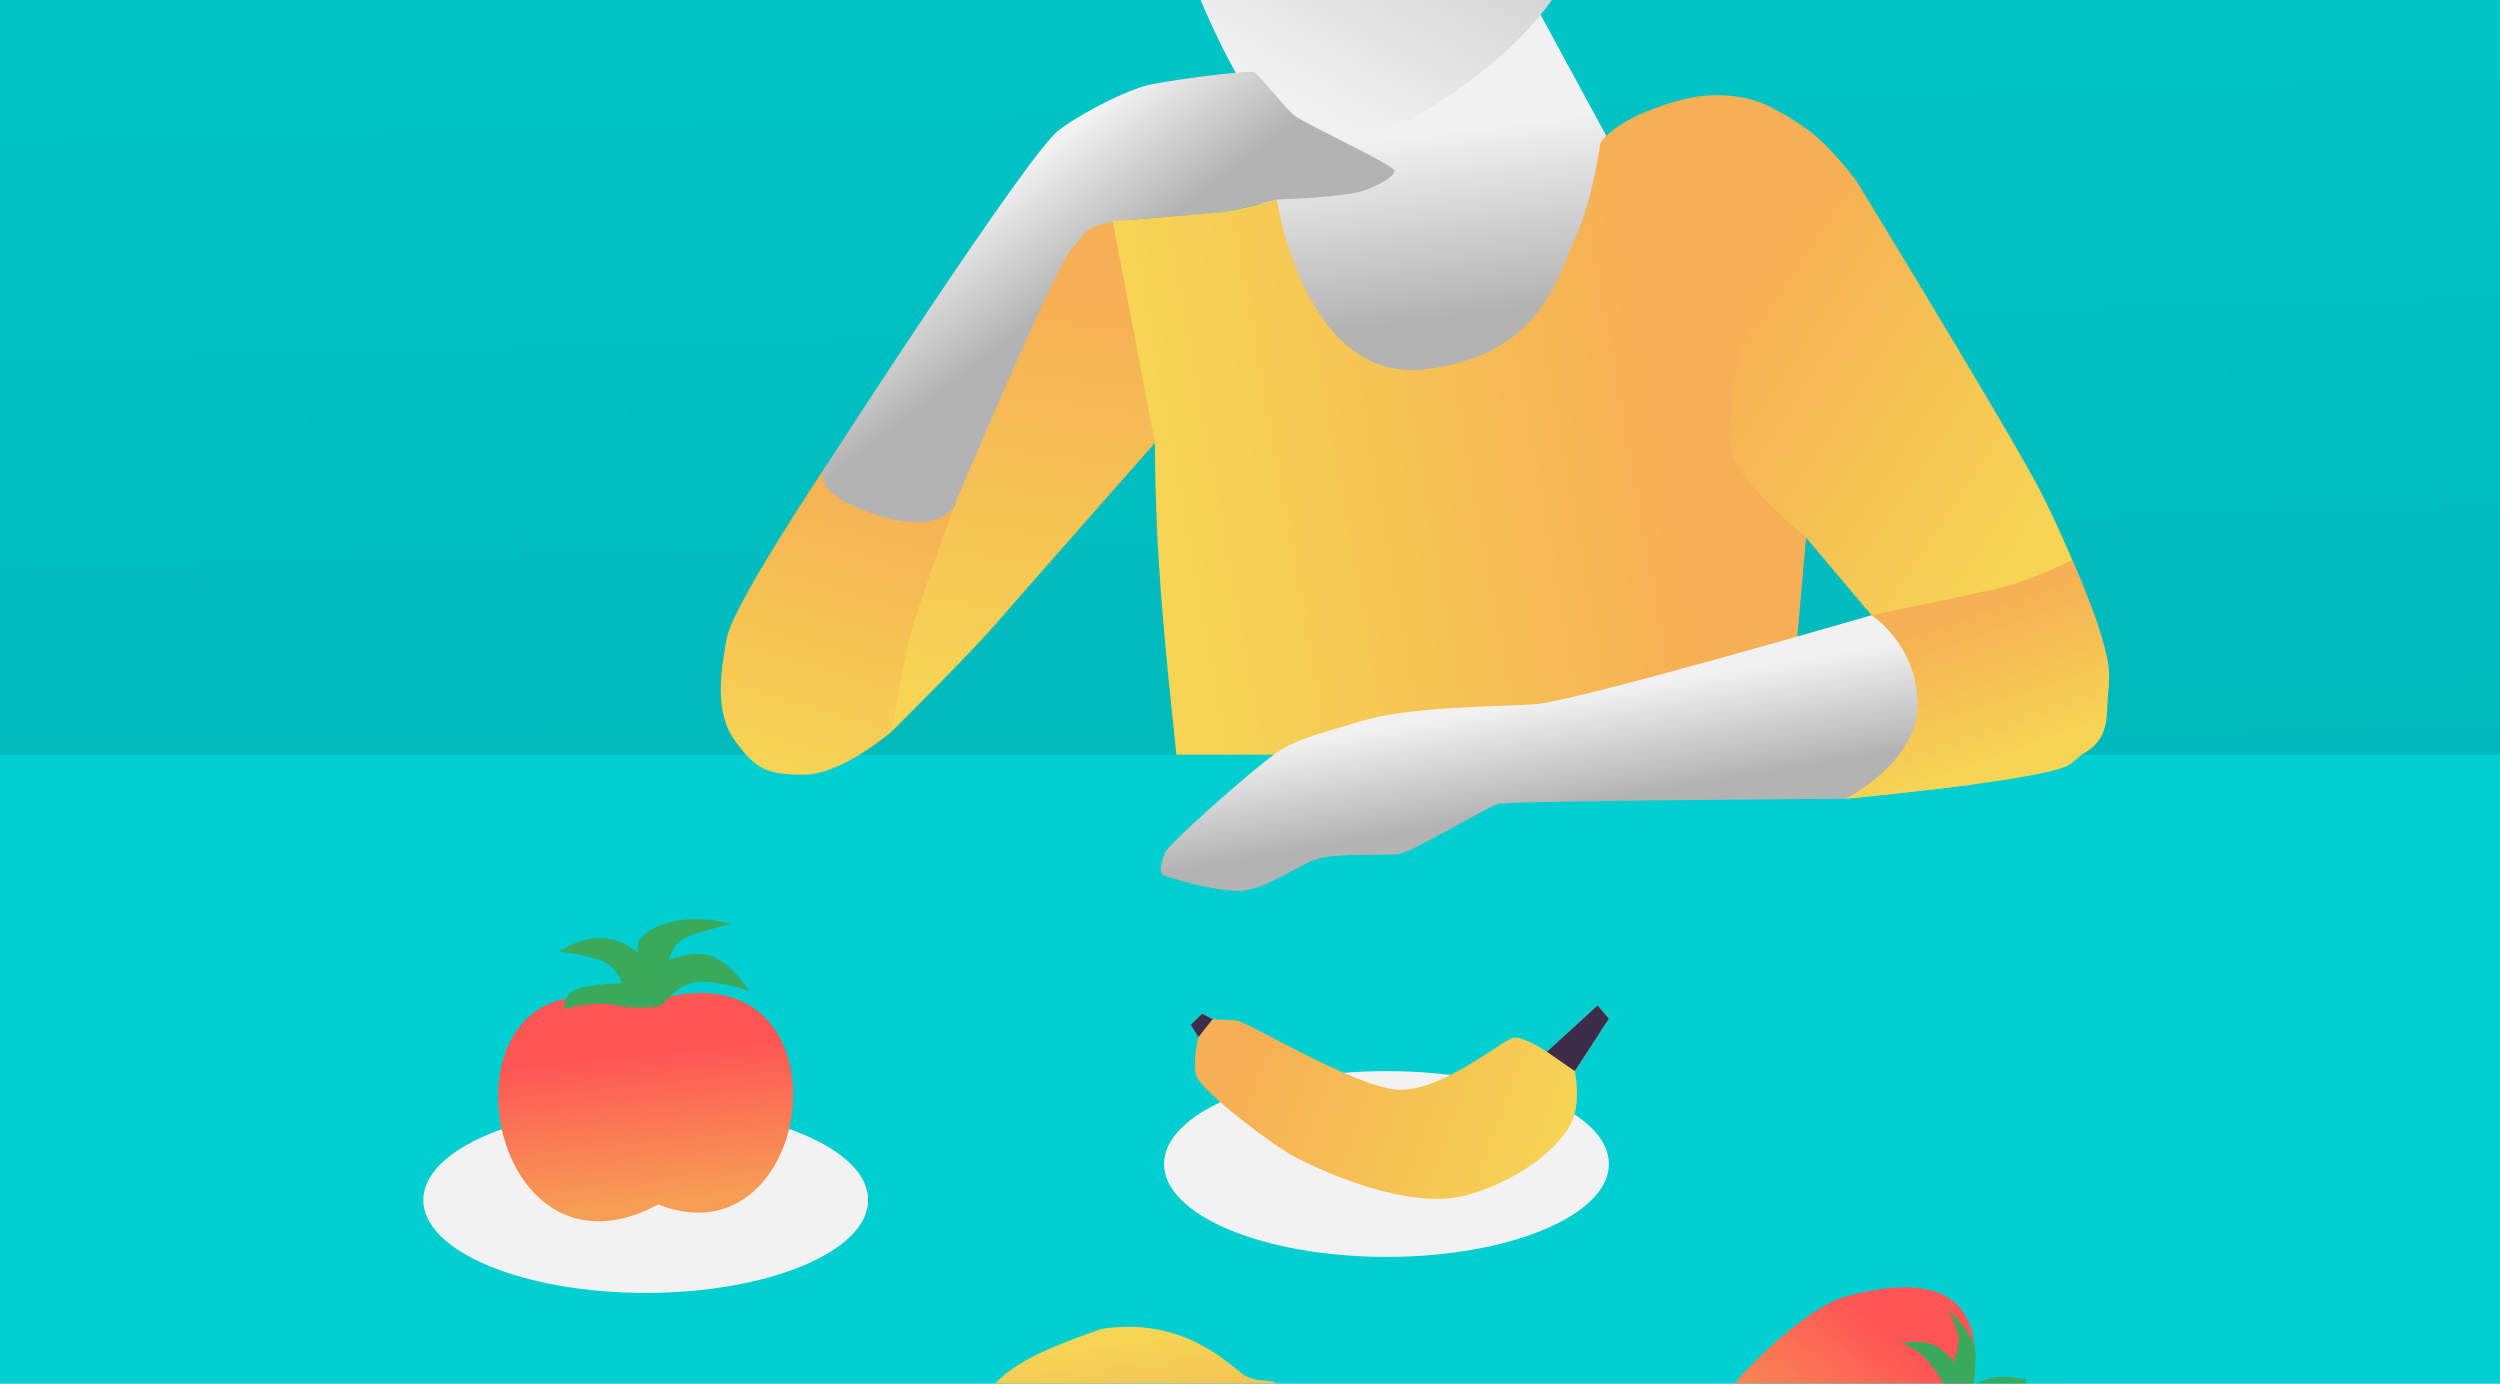
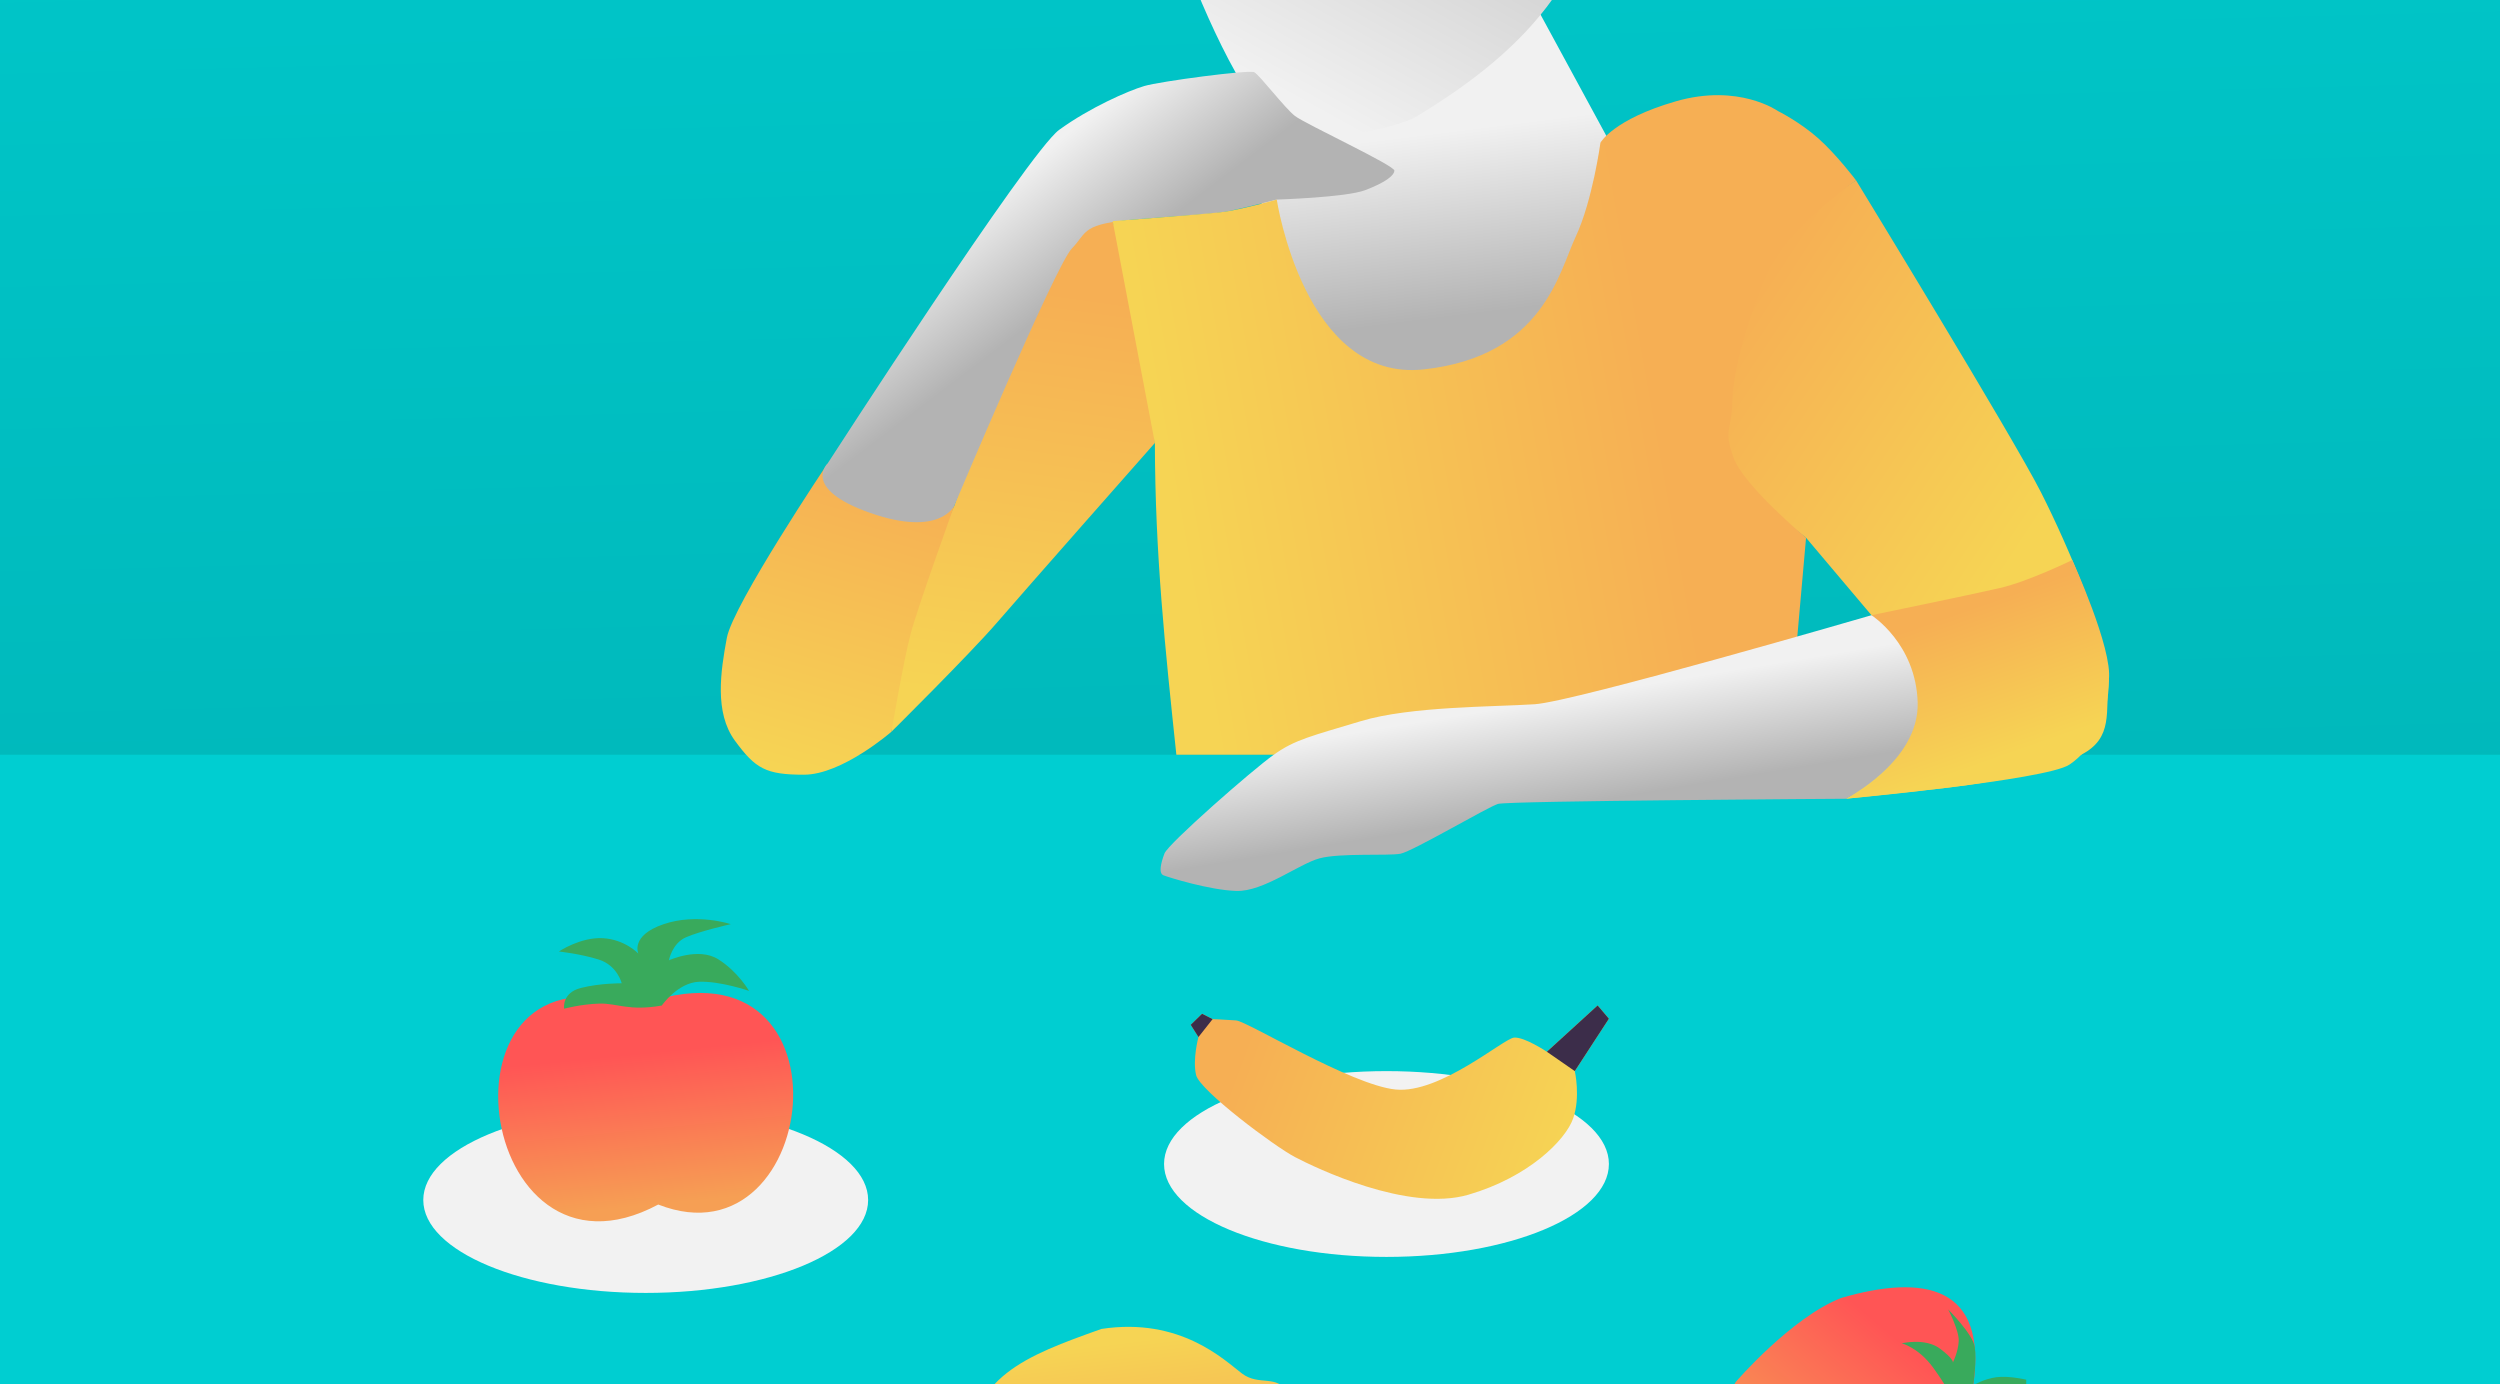
<svg xmlns="http://www.w3.org/2000/svg" xmlns:xlink="http://www.w3.org/1999/xlink" width="238.01mm" height="131.706mm" viewBox="0 0 238.01 131.706" version="1.1" id="svg3893">
  <defs id="defs3890">
    <linearGradient id="linearGradient6088">
      <stop style="stop-color:#00ced1;stop-opacity:1;" offset="0" id="stop6084" />
      <stop style="stop-color:#00abad;stop-opacity:1" offset="1" id="stop6086" />
    </linearGradient>
    <filter style="color-interpolation-filters:sRGB" id="filter276149-1-4" x="-0.008" y="-0.007" width="1.015" height="1.015">
      <feGaussianBlur stdDeviation="0.22" id="feGaussianBlur276151-0-4" />
    </filter>
-     <linearGradient xlink:href="#linearGradient205156" id="linearGradient5176" gradientUnits="userSpaceOnUse" gradientTransform="matrix(0.73525,0,0,0.73525,47.35477,-0.83328)" x1="115.032" y1="101.783" x2="114.114" y2="94.444" />
+     <linearGradient xlink:href="#linearGradient205156" id="linearGradient5176" gradientUnits="userSpaceOnUse" gradientTransform="matrix(2.380104,0,0,2.380104,-47.69685,-100.1937)" x1="115.032" y1="101.783" x2="114.114" y2="94.444" />
    <linearGradient id="linearGradient205156">
      <stop style="stop-color:#b3b3b3;stop-opacity:1;" offset="0" id="stop205152" />
      <stop style="stop-color:#f1f1f1;stop-opacity:1" offset="1" id="stop205154" />
    </linearGradient>
-     <linearGradient xlink:href="#linearGradient542066" id="linearGradient5178" gradientUnits="userSpaceOnUse" gradientTransform="matrix(0.73525,0,0,0.73525,47.35477,-0.83328)" x1="98.841" y1="117.176" x2="101.151" y2="100.801" />
-     <linearGradient xlink:href="#linearGradient542066" id="linearGradient5180" gradientUnits="userSpaceOnUse" gradientTransform="matrix(0.73525,0,0,0.73525,47.35477,-0.83328)" x1="89.946" y1="119.986" x2="93.446" y2="108.054" />
-     <linearGradient xlink:href="#linearGradient542066" id="linearGradient5182" gradientUnits="userSpaceOnUse" gradientTransform="matrix(0.73525,0,0,0.73525,47.35477,-0.83328)" x1="138.921" y1="110.501" x2="126.586" y2="102.366" />
-     <linearGradient xlink:href="#linearGradient542066" id="linearGradient5184" gradientUnits="userSpaceOnUse" gradientTransform="matrix(0.73525,0,0,0.73525,47.35477,-0.83328)" x1="138.168" y1="119.188" x2="136.166" y2="113.475" />
-     <linearGradient xlink:href="#linearGradient205156" id="linearGradient5186" gradientUnits="userSpaceOnUse" gradientTransform="matrix(0.73525,0,0,0.73525,47.35477,-0.83328)" x1="117.694" y1="75.354" x2="108.351" y2="92.283" />
-     <linearGradient xlink:href="#linearGradient205156" id="linearGradient5188" gradientUnits="userSpaceOnUse" gradientTransform="matrix(0.73525,0,0,0.73525,47.35477,-0.83328)" x1="102.294" y1="99.469" x2="99.155" y2="95.343" />
-     <linearGradient xlink:href="#linearGradient542066" id="linearGradient5190" gradientUnits="userSpaceOnUse" gradientTransform="matrix(0.73525,0,0,0.73525,47.35477,-0.83328)" x1="105.325" y1="112.586" x2="124.795" y2="109.095" />
-     <linearGradient xlink:href="#linearGradient205156" id="linearGradient5192" gradientUnits="userSpaceOnUse" gradientTransform="matrix(0.73525,0,0,0.73525,47.35477,-0.83328)" x1="121.624" y1="121.044" x2="120.925" y2="116.822" />
+     <linearGradient xlink:href="#linearGradient542066" id="linearGradient5178" gradientUnits="userSpaceOnUse" gradientTransform="matrix(2.380104,0,0,2.380104,-47.69685,-100.1937)" x1="98.841" y1="117.176" x2="101.151" y2="100.801" />
+     <linearGradient xlink:href="#linearGradient542066" id="linearGradient5180" gradientUnits="userSpaceOnUse" gradientTransform="matrix(2.380104,0,0,2.380104,-47.69685,-100.1937)" x1="89.946" y1="119.986" x2="93.446" y2="108.054" />
+     <linearGradient xlink:href="#linearGradient542066" id="linearGradient5182" gradientUnits="userSpaceOnUse" gradientTransform="matrix(2.380104,0,0,2.380104,-47.69685,-100.1937)" x1="138.921" y1="110.501" x2="126.586" y2="102.366" />
+     <linearGradient xlink:href="#linearGradient542066" id="linearGradient5184" gradientUnits="userSpaceOnUse" gradientTransform="matrix(2.380104,0,0,2.380104,-47.69685,-100.1937)" x1="138.168" y1="119.188" x2="136.166" y2="113.475" />
+     <linearGradient xlink:href="#linearGradient205156" id="linearGradient5186" gradientUnits="userSpaceOnUse" gradientTransform="matrix(2.380104,0,0,2.380104,-47.69685,-100.1937)" x1="117.694" y1="75.354" x2="108.351" y2="92.283" />
+     <linearGradient xlink:href="#linearGradient205156" id="linearGradient5188" gradientUnits="userSpaceOnUse" gradientTransform="matrix(2.380104,0,0,2.380104,-47.69685,-100.1937)" x1="102.294" y1="99.469" x2="99.155" y2="95.343" />
+     <linearGradient xlink:href="#linearGradient542066" id="linearGradient5190" gradientUnits="userSpaceOnUse" gradientTransform="matrix(2.380104,0,0,2.380104,-47.69685,-100.1937)" x1="105.325" y1="112.586" x2="124.795" y2="109.095" />
+     <linearGradient xlink:href="#linearGradient205156" id="linearGradient5192" gradientUnits="userSpaceOnUse" gradientTransform="matrix(2.380104,0,0,2.380104,-47.69685,-100.1937)" x1="121.624" y1="121.044" x2="120.925" y2="116.822" />
    <linearGradient xlink:href="#linearGradient455002" id="linearGradient5194" gradientUnits="userSpaceOnUse" x1="81.201" y1="130.169" x2="81.803" y2="136.222" />
    <linearGradient id="linearGradient455002">
      <stop style="stop-color:#ff5555;stop-opacity:1;" offset="0" id="stop454998" />
      <stop style="stop-color:#f69f54;stop-opacity:1" offset="1" id="stop455000" />
    </linearGradient>
    <linearGradient xlink:href="#linearGradient473606" id="linearGradient5196" gradientUnits="userSpaceOnUse" gradientTransform="matrix(0.742195,0,0,0.742195,29.19317,403.8161)" x1="111.055" y1="145.974" x2="110.163" y2="138.692" />
    <linearGradient id="linearGradient473606">
      <stop style="stop-color:#f6af54;stop-opacity:1" offset="0" id="stop473602" />
      <stop style="stop-color:#f6d454;stop-opacity:1" offset="1" id="stop473604" />
    </linearGradient>
    <linearGradient xlink:href="#linearGradient506135" id="linearGradient5198" gradientUnits="userSpaceOnUse" x1="122.667" y1="138.476" x2="127.235" y2="145.088" />
    <linearGradient id="linearGradient506135">
      <stop style="stop-color:#ff5555;stop-opacity:1;" offset="0" id="stop506131" />
      <stop style="stop-color:#f69e54;stop-opacity:1" offset="1" id="stop506133" />
    </linearGradient>
    <linearGradient xlink:href="#linearGradient542066" id="linearGradient5200" gradientUnits="userSpaceOnUse" x1="138.348" y1="128.032" x2="137.698" y2="146.928" />
    <linearGradient id="linearGradient542066">
      <stop style="stop-color:#f6d454;stop-opacity:1;" offset="0" id="stop542062" />
      <stop style="stop-color:#f6af54;stop-opacity:1" offset="1" id="stop542064" />
    </linearGradient>
-     <linearGradient xlink:href="#linearGradient6088" id="linearGradient6090" x1="125.487" y1="43.945" x2="127.316" y2="117.044" gradientUnits="userSpaceOnUse" />
+     <linearGradient xlink:href="#linearGradient6088" id="linearGradient6090" x1="125.487" y1="43.945" x2="127.316" y2="117.044" gradientUnits="userSpaceOnUse" gradientTransform="matrix(3.237135,0,0,3.237135,-200.9906,-97.49625)" />
    <clipPath clipPathUnits="userSpaceOnUse" id="clipPath1004">
      <rect style="fill:#ff0000;fill-rule:evenodd;stroke:#ffffff;stroke-width:0.439;stroke-linecap:round;stroke-linejoin:round;paint-order:stroke markers fill" id="rect1006" width="108.795" height="39.248" x="70.862" y="75.271" />
    </clipPath>
    <clipPath clipPathUnits="userSpaceOnUse" id="clipPath1279">
      <rect style="fill:#ff0000;fill-rule:evenodd;stroke:#ffffff;stroke-width:0.181;stroke-linecap:round;stroke-linejoin:round;paint-order:stroke markers fill" id="rect1281" width="132.342" height="40.686" x="66.993" y="64.603" />
    </clipPath>
  </defs>
  <g id="layer1" transform="translate(-89.84288,-111.6312)">
-     <g id="g1173" transform="matrix(3.237135,0,0,3.237135,-200.9906,-97.49625)" clip-path="url(#clipPath1279)">
-       <rect style="fill:url(#linearGradient6090);fill-opacity:1;fill-rule:evenodd;stroke-width:0.058;stroke-linejoin:round;paint-order:stroke markers fill" id="rect935-3-0" width="73.525" height="73.525" x="89.843" y="43.581" />
-       <path style="mix-blend-mode:normal;fill:#00ced1;fill-opacity:1;fill-rule:evenodd;stroke-width:0.044;stroke-linejoin:round;paint-order:stroke markers fill" d="M 163.368,86.8 H 89.843 v 30.306 h 73.525 z" id="path937-3-2" clip-path="none" />
-       <path id="path6262" style="display:inline;mix-blend-mode:normal;fill:url(#linearGradient6264);fill-opacity:1;fill-rule:evenodd;stroke-width:0.027;stroke-linejoin:round;paint-order:stroke markers fill;filter:url(#filter276149-1-4)" d="m 92.745,45.891 c 22.655,-0.971 45.26,-1.054 67.798,0 0.956,22.599 0.997,48.124 0,70.723 H 92.719 c -1.066,-22.599 -1.034,-48.124 0.026,-70.723 z" />
-       <path style="fill:url(#linearGradient5176);fill-opacity:1;fill-rule:evenodd;stroke-width:0.044;stroke-linejoin:round;paint-order:stroke markers fill" d="m 134.895,64.563 2.227,4.103 c 0,0 -0.992,5.53 -2.423,6.517 -1.431,0.987 -4.988,0.584 -5.532,0.296 -0.545,-0.288 -2.126,-2.989 -2.161,-3.773 -0.035,-0.784 -0.276,-4.979 -0.276,-4.979 0,0 1.677,1.304 3.749,0.821 2.072,-0.482 4.415,-2.985 4.415,-2.985 z" id="path939-3-4" />
-       <path style="fill:url(#linearGradient5178);fill-opacity:1;fill-rule:evenodd;stroke-width:0.044;stroke-linejoin:round;paint-order:stroke markers fill" d="m 117.908,79.475 c 0,0 2.541,-7.361 2.985,-7.843 0.443,-0.482 1.674,-0.527 1.674,-0.527 0,0 0.675,2.021 0.966,3.358 0.082,1.088 0.281,2.101 0.275,3.167 0,0 -3.851,4.364 -4.643,5.283 -0.793,0.919 -3.103,3.209 -3.103,3.209 0,0 0.119,-2.399 0.439,-3.328 0.321,-0.929 1.408,-3.32 1.408,-3.32" id="path941-7-7" />
-       <path style="fill:url(#linearGradient5180);fill-opacity:1;fill-rule:evenodd;stroke-width:0.044;stroke-linejoin:round;paint-order:stroke markers fill" d="m 114.183,78.233 c 0,0 -2.782,4.153 -2.964,5.129 -0.182,0.976 -0.37,2.195 0.236,3.022 0.606,0.827 0.91,1.002 2.032,1.002 1.122,0 2.574,-1.264 2.574,-1.264 0,0 0.347,-2.06 0.562,-2.869 0.215,-0.81 1.286,-3.778 1.286,-3.778 0,0 -0.378,0.411 -2.215,-0.119 -1.836,-0.53 -1.511,-1.123 -1.511,-1.123 z" id="path943-3-6" />
-       <path style="fill:url(#linearGradient5182);fill-opacity:1;fill-rule:evenodd;stroke-width:0.044;stroke-linejoin:round;paint-order:stroke markers fill" d="m 144.43,69.908 c 0,0 4.607,7.538 5.434,9.165 0.827,1.628 2.001,4.429 2.001,5.525 0,1.096 -0.474,2.038 -1.162,2.494 -0.689,0.456 -6.573,1.002 -6.573,1.002 0,0 2.351,-1.414 2.113,-2.832 -0.239,-1.418 -1.359,-2.566 -1.359,-2.566 l -1.924,-2.279 c 0,0 -2.454,-1.856 -2.525,-2.417 -0.071,-0.561 0.543,-4.651 0.802,-5.268 0.472,-1.125 3.195,-2.824 3.195,-2.824" id="path945-2-5" />
-       <path style="fill:url(#linearGradient5184);fill-opacity:1;fill-rule:evenodd;stroke-width:0.044;stroke-linejoin:round;paint-order:stroke markers fill" d="m 144.129,88.094 c 0,0 1.979,-0.851 1.93,-2.695 -0.049,-1.844 -1.176,-2.703 -1.176,-2.703 0,0 2.93,-0.605 3.774,-0.799 0.843,-0.194 2.131,-0.824 2.131,-0.824 0,0 1.193,2.607 1.077,3.524 -0.116,0.917 0.152,1.703 -0.812,2.202 -0.965,0.499 -2.708,0.823 -3.835,0.957 -1.128,0.134 -3.088,0.338 -3.088,0.338 z" id="path947-6-7" />
-       <path style="fill:url(#linearGradient5186);fill-opacity:1;fill-rule:evenodd;stroke-width:0.044;stroke-linejoin:round;paint-order:stroke markers fill" d="m 124.543,62.983 c 0.42,1.36 1.895,4.775 2.878,5.362 0.984,0.587 3.46,0.033 4.054,-0.3 3.453,-2.087 5.427,-4.386 5.665,-8.443 -0.065,-2.088 -0.48,-3.765 -1.738,-5.633 -1.258,-1.868 -3.159,-3.177 -5.791,-3.025 -5.265,0.304 -6.533,6.841 -5.068,12.039 z" id="path949-5-1" />
-       <path style="fill:url(#linearGradient5188);fill-opacity:1;fill-rule:evenodd;stroke-width:0.044;stroke-linejoin:round;paint-order:stroke markers fill" d="m 114.183,78.233 c 0,0 -0.787,0.741 1.261,1.457 2.048,0.716 2.464,-0.215 2.464,-0.215 0,0 2.974,-7.062 3.457,-7.563 0.483,-0.501 0.255,-0.729 1.97,-0.866 1.716,-0.138 2.18,-0.141 2.653,-0.238 0.473,-0.097 1.404,-0.336 1.404,-0.336 0,0 2.041,-0.061 2.607,-0.279 0.567,-0.217 0.845,-0.42 0.852,-0.573 0.007,-0.153 -2.621,-1.373 -2.923,-1.607 -0.302,-0.233 -1.044,-1.209 -1.197,-1.287 -0.153,-0.078 -2.763,0.267 -3.236,0.407 -0.473,0.14 -1.608,0.637 -2.503,1.289 -0.895,0.652 -6.809,9.81 -6.809,9.81 z" id="path953-2-3" />
-       <path style="fill:url(#linearGradient5190);fill-opacity:1;fill-rule:evenodd;stroke-width:0.044;stroke-linejoin:round;paint-order:stroke markers fill" d="m 122.567,71.105 c 0,0 2.614,-0.196 3.18,-0.261 0.566,-0.065 1.645,-0.372 1.645,-0.372 0,0 0.812,5.376 4.321,4.995 3.509,-0.382 3.976,-2.851 4.471,-3.903 0.494,-1.052 0.728,-2.764 0.728,-2.764 0,0 0.375,-0.686 2.221,-1.218 1.846,-0.532 2.996,0.285 2.996,0.285 0,0 0.644,0.32 1.189,0.804 0.545,0.484 1.113,1.238 1.113,1.238 0,0 -2.047,1.411 -2.613,2.735 -0.565,1.324 -0.997,2.792 -1.025,3.739 -0.028,0.947 -0.265,0.837 0.03,1.669 0.295,0.832 2.137,2.366 2.137,2.366 l -0.258,2.915 c 0,0 -2.949,1.456 -5.245,1.935 -2.596,0.333 -4.742,0.331 -7.363,0.889 -1.676,0.375 -2.788,0.643 -2.788,0.643 h -2.865 c -0.333,-3.158 -0.624,-5.885 -0.632,-9.17" id="path955-6-3" />
-       <path style="fill:url(#linearGradient5192);fill-opacity:1;fill-rule:evenodd;stroke-width:0.044;stroke-linejoin:round;paint-order:stroke markers fill" d="m 144.129,88.094 c 0,0 2.163,-1.097 2.113,-2.832 -0.051,-1.735 -1.359,-2.566 -1.359,-2.566 0,0 -8.723,2.54 -9.904,2.619 -1.181,0.078 -3.658,0.058 -5.108,0.496 -1.449,0.438 -1.931,0.537 -2.567,0.989 -0.636,0.452 -3.107,2.619 -3.213,2.903 -0.106,0.284 -0.179,0.584 -0.029,0.643 0.151,0.059 1.35,0.435 2.144,0.46 0.794,0.025 1.833,-0.792 2.44,-0.958 0.607,-0.166 2.027,-0.068 2.385,-0.137 0.358,-0.069 2.568,-1.374 2.868,-1.465 0.3,-0.091 10.23,-0.151 10.23,-0.151 z" id="path957-5-3" />
-       <g id="g120269-8" transform="matrix(0.73525,0,0,0.73525,41.38152,-268.5332)" style="stroke-width:1.36">
-         <g id="g120224-5" style="stroke-width:1.36">
-           <g id="g969-8-1" transform="translate(-1.496345,351.5337)" style="stroke-width:1.36">
-             <ellipse style="fill:#f2f2f2;fill-rule:evenodd;stroke-width:3.668;stroke-linejoin:round;paint-order:stroke markers fill" id="ellipse967-7-0" cx="93.236" cy="149.559" rx="8.897" ry="3.716" />
-           </g>
-           <g id="g979-9-8" transform="translate(10.43771,365.05)" style="stroke-width:1.36">
-             <path style="opacity:1;fill:url(#linearGradient5194);fill-opacity:1;fill-rule:evenodd;stroke:none;stroke-width:0.332;stroke-linecap:round;stroke-linejoin:round;stroke-miterlimit:4;stroke-dasharray:none;stroke-opacity:1;paint-order:stroke markers fill" d="m 80.917,128.292 c -8.412,-2.896 -6.466,11.866 0.886,7.931 6.625,2.605 8.059,-11.31 -0.886,-7.931 z" id="path975-6-7" />
-             <path style="opacity:1;fill:#39aa5c;fill-opacity:1;fill-rule:evenodd;stroke:none;stroke-width:0.332;stroke-linecap:round;stroke-linejoin:round;stroke-miterlimit:4;stroke-dasharray:none;stroke-opacity:1;paint-order:stroke markers fill" d="m 79.456,128.185 c -0.751,0.024 -1.417,0.205 -1.417,0.205 0,0 -0.104,-0.634 0.669,-0.83 0.774,-0.196 1.635,-0.187 1.635,-0.187 0,0 -0.177,-0.716 -0.919,-0.949 -0.742,-0.233 -1.596,-0.322 -1.596,-0.322 0,0 0.868,-0.583 1.758,-0.533 0.89,0.05 1.422,0.616 1.422,0.616 0,0 -0.333,-0.717 1.004,-1.174 1.336,-0.457 2.691,-0.003 2.691,-0.003 0,0 -1.228,0.278 -1.791,0.525 -0.562,0.247 -0.681,0.921 -0.681,0.921 0,0 1.176,-0.538 1.967,-0.044 0.792,0.493 1.239,1.269 1.239,1.269 0,0 -1.14,-0.398 -1.998,-0.367 -0.858,0.031 -1.494,0.951 -1.494,0.951 -1.319,0.233 -1.778,-0.095 -2.489,-0.077 z" id="path977-0-6" />
-           </g>
+     <rect style="fill:url(#linearGradient6090);fill-opacity:1;fill-rule:evenodd;stroke-width:0.189;stroke-linejoin:round;paint-order:stroke markers fill" id="rect935-3-0" width="238.01" height="238.01" x="89.843" y="43.581" />
+     <path style="mix-blend-mode:normal;fill:#00ced1;fill-opacity:1;fill-rule:evenodd;stroke-width:0.142;stroke-linejoin:round;paint-order:stroke markers fill" d="M 327.853,183.486 H 89.843 v 98.105 H 327.853 Z" id="path937-3-2" clip-path="none" />
+     <path id="path6262" style="display:inline;mix-blend-mode:normal;fill:url(#linearGradient6264);fill-opacity:1;fill-rule:evenodd;stroke-width:0.027;stroke-linejoin:round;paint-order:stroke markers fill;filter:url(#filter276149-1-4)" d="m 92.745,45.891 c 22.655,-0.971 45.26,-1.054 67.798,0 0.956,22.599 0.997,48.124 0,70.723 H 92.719 c -1.066,-22.599 -1.034,-48.124 0.026,-70.723 z" transform="matrix(3.237135,0,0,3.237135,-200.9906,-97.49625)" />
+     <path style="fill:url(#linearGradient5176);fill-opacity:1;fill-rule:evenodd;stroke-width:0.142;stroke-linejoin:round;paint-order:stroke markers fill" d="m 235.684,111.502 7.209,13.281 c 0,0 -3.21,17.902 -7.843,21.098 -4.632,3.195 -16.146,1.891 -17.909,0.958 -1.764,-0.932 -6.882,-9.676 -6.995,-12.214 -0.113,-2.538 -0.892,-16.118 -0.892,-16.118 0,0 5.429,4.22 12.136,2.659 6.707,-1.562 14.293,-9.664 14.293,-9.664 z" id="path939-3-4" />
+     <path style="fill:url(#linearGradient5178);fill-opacity:1;fill-rule:evenodd;stroke-width:0.142;stroke-linejoin:round;paint-order:stroke markers fill" d="m 180.694,159.775 c 0,0 8.226,-23.829 9.662,-25.389 1.436,-1.56 5.419,-1.706 5.419,-1.706 0,0 2.185,6.542 3.127,10.869 0.265,3.522 0.909,6.801 0.89,10.253 0,0 -12.466,14.127 -15.031,17.103 -2.566,2.975 -10.045,10.387 -10.045,10.387 0,0 0.385,-7.765 1.422,-10.772 1.038,-3.007 4.557,-10.746 4.557,-10.746" id="path941-7-7" />
+     <path style="fill:url(#linearGradient5180);fill-opacity:1;fill-rule:evenodd;stroke-width:0.142;stroke-linejoin:round;paint-order:stroke markers fill" d="m 168.635,155.755 c 0,0 -9.007,13.443 -9.594,16.603 -0.588,3.159 -1.197,7.106 0.764,9.783 1.961,2.677 2.947,3.245 6.578,3.245 3.632,0 8.331,-4.092 8.331,-4.092 0,0 1.123,-6.668 1.818,-9.289 0.695,-2.621 4.161,-12.229 4.161,-12.229 0,0 -1.224,1.331 -7.169,-0.385 -5.945,-1.716 -4.89,-3.635 -4.89,-3.635 z" id="path943-3-6" />
+     <path style="fill:url(#linearGradient5182);fill-opacity:1;fill-rule:evenodd;stroke-width:0.142;stroke-linejoin:round;paint-order:stroke markers fill" d="m 266.55,128.806 c 0,0 14.913,24.4 17.589,29.669 2.677,5.269 6.477,14.336 6.477,17.884 0,3.548 -1.533,6.596 -3.763,8.072 -2.23,1.476 -21.279,3.245 -21.279,3.245 0,0 7.611,-4.576 6.839,-9.168 -0.772,-4.591 -4.399,-8.306 -4.399,-8.306 l -6.229,-7.377 c 0,0 -7.943,-6.008 -8.175,-7.823 -0.231,-1.816 1.757,-15.056 2.596,-17.054 1.528,-3.64 10.343,-9.142 10.343,-9.142" id="path945-2-5" />
+     <path style="fill:url(#linearGradient5184);fill-opacity:1;fill-rule:evenodd;stroke-width:0.142;stroke-linejoin:round;paint-order:stroke markers fill" d="m 265.574,187.676 c 0,0 6.406,-2.754 6.246,-8.723 -0.159,-5.969 -3.806,-8.751 -3.806,-8.751 0,0 9.486,-1.959 12.216,-2.586 2.73,-0.627 6.899,-2.666 6.899,-2.666 0,0 3.862,8.44 3.487,11.408 -0.375,2.969 0.493,5.511 -2.63,7.127 -3.123,1.615 -8.766,2.664 -12.416,3.097 -3.65,0.433 -9.996,1.093 -9.996,1.093 z" id="path947-6-7" />
+     <path style="fill:url(#linearGradient5186);fill-opacity:1;fill-rule:evenodd;stroke-width:0.142;stroke-linejoin:round;paint-order:stroke markers fill" d="m 202.173,106.387 c 1.361,4.402 6.134,15.458 9.318,17.358 3.184,1.9 11.201,0.108 13.123,-0.971 11.178,-6.755 17.568,-14.199 18.339,-27.331 -0.211,-6.76 -1.552,-12.187 -5.626,-18.236 -4.074,-6.048 -10.225,-10.284 -18.747,-9.792 -17.044,0.983 -21.147,22.144 -16.407,38.972 z" id="path949-5-1" />
+     <path style="fill:url(#linearGradient5188);fill-opacity:1;fill-rule:evenodd;stroke-width:0.142;stroke-linejoin:round;paint-order:stroke markers fill" d="m 168.635,155.755 c 0,0 -2.548,2.399 4.081,4.717 6.629,2.318 7.978,-0.697 7.978,-0.697 0,0 9.627,-22.86 11.19,-24.481 1.563,-1.621 0.824,-2.358 6.378,-2.804 5.555,-0.445 7.057,-0.457 8.587,-0.772 1.53,-0.315 4.546,-1.087 4.546,-1.087 0,0 6.606,-0.199 8.441,-0.903 1.835,-0.704 2.736,-1.36 2.757,-1.853 0.023,-0.494 -8.486,-4.446 -9.464,-5.202 -0.978,-0.756 -3.378,-3.913 -3.875,-4.167 -0.497,-0.254 -8.945,0.865 -10.476,1.317 -1.531,0.452 -5.205,2.063 -8.102,4.173 -2.897,2.11 -22.041,31.758 -22.041,31.758 z" id="path953-2-3" />
+     <path style="fill:url(#linearGradient5190);fill-opacity:1;fill-rule:evenodd;stroke-width:0.142;stroke-linejoin:round;paint-order:stroke markers fill" d="m 195.774,132.68 c 0,0 8.463,-0.634 10.296,-0.845 1.833,-0.211 5.325,-1.203 5.325,-1.203 0,0 2.628,17.404 13.988,16.168 11.36,-1.235 12.872,-9.229 14.472,-12.635 1.6,-3.406 2.357,-8.949 2.357,-8.949 0,0 1.215,-2.22 7.189,-3.942 5.974,-1.722 9.698,0.923 9.698,0.923 0,0 2.085,1.036 3.848,2.602 1.763,1.566 3.603,4.008 3.603,4.008 0,0 -6.628,4.568 -8.458,8.854 -1.831,4.286 -3.229,9.039 -3.319,12.104 -0.091,3.064 -0.857,2.71 0.097,5.404 0.954,2.694 6.917,7.658 6.917,7.658 l -0.836,9.435 c 0,0 -9.547,4.715 -16.98,6.265 -8.403,1.077 -15.351,1.07 -23.836,2.877 -5.427,1.213 -9.025,2.083 -9.025,2.083 h -9.273 c -1.078,-10.222 -2.021,-19.05 -2.045,-29.684" id="path955-6-3" />
+     <path style="fill:url(#linearGradient5192);fill-opacity:1;fill-rule:evenodd;stroke-width:0.142;stroke-linejoin:round;paint-order:stroke markers fill" d="m 265.574,187.676 c 0,0 7.003,-3.551 6.839,-9.168 -0.164,-5.616 -4.399,-8.306 -4.399,-8.306 0,0 -28.237,8.224 -32.06,8.476 -3.823,0.253 -11.843,0.187 -16.535,1.605 -4.692,1.418 -6.252,1.738 -8.311,3.202 -2.059,1.464 -10.057,8.478 -10.402,9.399 -0.345,0.921 -0.58,1.89 -0.093,2.08 0.487,0.191 4.369,1.409 6.94,1.489 2.571,0.08 5.934,-2.563 7.9,-3.1 1.966,-0.537 6.562,-0.22 7.721,-0.444 1.16,-0.224 8.312,-4.448 9.284,-4.743 0.972,-0.295 33.115,-0.49 33.115,-0.49 z" id="path957-5-3" />
+     <g id="g120269-8" transform="matrix(2.380104,0,0,2.380104,-67.03306,-966.7746)" style="stroke-width:1.36">
+       <g id="g120224-5" style="stroke-width:1.36">
+         <g id="g969-8-1" transform="translate(-1.496345,351.5337)" style="stroke-width:1.36">
+           <ellipse style="fill:#f2f2f2;fill-rule:evenodd;stroke-width:3.668;stroke-linejoin:round;paint-order:stroke markers fill" id="ellipse967-7-0" cx="93.236" cy="149.559" rx="8.897" ry="3.716" />
        </g>
-         <g id="g120229-3" style="stroke-width:1.36">
-           <g id="g973-4-5" transform="translate(17.37417,364.6499)" style="stroke-width:1.36">
-             <ellipse style="fill:#f2f2f2;fill-rule:evenodd;stroke-width:3.668;stroke-linejoin:round;paint-order:stroke markers fill" id="ellipse971-1-0" cx="93.236" cy="149.559" rx="8.897" ry="3.716" />
-           </g>
-           <path style="fill:url(#linearGradient5196);fill-opacity:1;fill-rule:evenodd;stroke:none;stroke-width:0.246;stroke-linecap:round;stroke-linejoin:round;stroke-miterlimit:4;stroke-dasharray:none;stroke-opacity:1;paint-order:stroke markers fill" d="m 109.962,506.25 c 3.174,-0.487 4.942,1.264 5.631,1.784 0.689,0.519 1.41,0.002 1.835,0.787 0.43,0.796 -0.849,1.29 -1.042,1.456 -0.193,0.165 0.146,2.829 -4.56,4.065 -5.719,1.502 -5.353,-1.005 -6.458,-1.089 -1.105,-0.084 -1.213,0.26 -1.525,-0.31 -0.392,-0.716 0.116,-0.796 0.761,-1.604 0.134,-3.186 2.303,-3.999 5.359,-5.088 z" id="path981-0-8" />
+         <g id="g979-9-8" transform="translate(10.43771,365.05)" style="stroke-width:1.36">
+           <path style="opacity:1;fill:url(#linearGradient5194);fill-opacity:1;fill-rule:evenodd;stroke:none;stroke-width:0.332;stroke-linecap:round;stroke-linejoin:round;stroke-miterlimit:4;stroke-dasharray:none;stroke-opacity:1;paint-order:stroke markers fill" d="m 80.917,128.292 c -8.412,-2.896 -6.466,11.866 0.886,7.931 6.625,2.605 8.059,-11.31 -0.886,-7.931 z" id="path975-6-7" />
+           <path style="opacity:1;fill:#39aa5c;fill-opacity:1;fill-rule:evenodd;stroke:none;stroke-width:0.332;stroke-linecap:round;stroke-linejoin:round;stroke-miterlimit:4;stroke-dasharray:none;stroke-opacity:1;paint-order:stroke markers fill" d="m 79.456,128.185 c -0.751,0.024 -1.417,0.205 -1.417,0.205 0,0 -0.104,-0.634 0.669,-0.83 0.774,-0.196 1.635,-0.187 1.635,-0.187 0,0 -0.177,-0.716 -0.919,-0.949 -0.742,-0.233 -1.596,-0.322 -1.596,-0.322 0,0 0.868,-0.583 1.758,-0.533 0.89,0.05 1.422,0.616 1.422,0.616 0,0 -0.333,-0.717 1.004,-1.174 1.336,-0.457 2.691,-0.003 2.691,-0.003 0,0 -1.228,0.278 -1.791,0.525 -0.562,0.247 -0.681,0.921 -0.681,0.921 0,0 1.176,-0.538 1.967,-0.044 0.792,0.493 1.239,1.269 1.239,1.269 0,0 -1.14,-0.398 -1.998,-0.367 -0.858,0.031 -1.494,0.951 -1.494,0.951 -1.319,0.233 -1.778,-0.095 -2.489,-0.077 z" id="path977-0-6" />
        </g>
-         <g id="g120236-0" transform="translate(5.291667)" style="stroke-width:1.36">
-           <g id="g985-4-4" transform="translate(41.55611,364.419)" style="stroke-width:1.36">
-             <ellipse style="fill:#f2f2f2;fill-rule:evenodd;stroke-width:3.668;stroke-linejoin:round;paint-order:stroke markers fill" id="ellipse983-8-1" cx="93.236" cy="149.559" rx="8.897" ry="3.716" />
-           </g>
-           <g id="g991-7-1" transform="rotate(75,-110.3427,331.7854)" style="stroke-width:1.36">
-             <path style="opacity:1;fill:url(#linearGradient5198);fill-opacity:1;fill-rule:evenodd;stroke:none;stroke-width:0.332;stroke-linecap:round;stroke-linejoin:round;stroke-miterlimit:4;stroke-dasharray:none;stroke-opacity:1;paint-order:stroke markers fill" d="m 122.439,145.282 c 0,0 -1.914,-2.809 -2.15,-4.938 -0.073,-3.444 1.028,-5.788 4.74,-4.2 5.079,-1.238 5.578,3.016 3.599,6.689 -0.924,1.636 -1.794,3.247 -1.794,3.247 -1.568,1.768 -3.847,-0.198 -4.395,-0.799 z" id="path987-0-3" />
-             <path style="opacity:1;fill:#39aa5c;fill-opacity:1;fill-rule:evenodd;stroke:none;stroke-width:0.332;stroke-linecap:round;stroke-linejoin:round;stroke-miterlimit:4;stroke-dasharray:none;stroke-opacity:1;paint-order:stroke markers fill" d="m 125.029,136.144 c 0,0 -0.944,-0.402 -1.47,-0.454 -0.526,-0.052 -1.72,0.64 -1.72,0.64 0,0 0.925,-0.208 1.331,-0.081 0.406,0.128 0.772,0.449 0.772,0.449 0,0 -0.113,-0.088 -0.68,0.361 -0.568,0.45 -0.594,1.416 -0.594,1.416 0,0 0.343,-0.616 1.287,-0.971 0.944,-0.354 1.147,-0.354 1.147,-0.354 0,0 0.422,-0.204 0.962,0.155 0.54,0.359 0.933,0.896 0.933,0.896 0,0 0.147,-0.709 -0.016,-0.972 -0.162,-0.263 -0.279,-0.389 -0.279,-0.389 0,0 0.147,-0.194 0.684,0.042 0.537,0.236 0.983,0.597 0.983,0.597 0,0 -0.467,-1.365 -0.976,-1.443 -0.509,-0.077 -2.062,0.039 -2.062,0.039 0,0 -0.276,-0.255 -0.1,-0.777 0.176,-0.522 0.402,-1.183 0.402,-1.183 l -0.27,-0.075 c 0,0 -0.339,0.629 -0.405,1.126 -0.066,0.497 0.07,0.976 0.07,0.976 z" id="path989-8-5" />
-           </g>
+       </g>
+       <g id="g120229-3" style="stroke-width:1.36">
+         <g id="g973-4-5" transform="translate(17.37417,364.6499)" style="stroke-width:1.36">
+           <ellipse style="fill:#f2f2f2;fill-rule:evenodd;stroke-width:3.668;stroke-linejoin:round;paint-order:stroke markers fill" id="ellipse971-1-0" cx="93.236" cy="149.559" rx="8.897" ry="3.716" />
        </g>
-         <g id="g120244-9" transform="translate(-37.04167)" style="stroke-width:1.36">
-           <g id="g995-6-3" transform="translate(65.17597,350.0933)" style="stroke-width:1.36">
-             <ellipse style="fill:#f2f2f2;fill-rule:evenodd;stroke-width:3.668;stroke-linejoin:round;paint-order:stroke markers fill" id="ellipse993-2-4" cx="93.236" cy="149.559" rx="8.897" ry="3.716" />
-           </g>
-           <g id="g1003-4-1" transform="matrix(-0.228328,0.6774714,-0.6774714,-0.228328,283.4798,435.7424)" style="stroke-width:1.36">
-             <path style="opacity:1;fill:url(#linearGradient5200);fill-opacity:1;fill-rule:evenodd;stroke:none;stroke-width:0.332;stroke-linecap:round;stroke-linejoin:round;stroke-miterlimit:4;stroke-dasharray:none;stroke-opacity:1;paint-order:stroke markers fill" d="m 128.907,128.032 -0.504,0.834 3.365,1.864 c 0,0 -0.395,1.458 -0.164,1.993 0.231,0.535 4.319,2.92 4.871,5.362 0.552,2.442 -0.97,9.068 -0.815,9.682 0.156,0.614 0.351,1.269 0.351,1.269 l -0.097,0.654 0.789,0.404 0.509,-0.628 c 0,0 1.304,-0.079 2.059,-0.554 0.755,-0.475 2.377,-5.417 2.582,-6.71 0.205,-1.293 0.916,-6.968 -1.1,-9.862 -2.016,-2.894 -4.637,-4.176 -5.913,-4.195 -1.276,-0.018 -2.545,0.758 -2.545,0.758 z" id="path997-7-5" />
-             <path style="opacity:1;fill:#3c2d4a;fill-opacity:1;fill-rule:evenodd;stroke:none;stroke-width:0.332;stroke-linecap:round;stroke-linejoin:round;stroke-miterlimit:4;stroke-dasharray:none;stroke-opacity:1;paint-order:stroke markers fill" d="m 132.295,128.904 -0.527,1.826 -3.365,-1.864 0.504,-0.834 z" id="path999-9-0" />
-             <path style="opacity:1;fill:#3c2d4a;fill-opacity:1;fill-rule:evenodd;stroke:none;stroke-width:0.332;stroke-linecap:round;stroke-linejoin:round;stroke-miterlimit:4;stroke-dasharray:none;stroke-opacity:1;paint-order:stroke markers fill" d="m 137.213,149.466 -1.201,-0.43 -0.097,0.654 0.789,0.404 0.509,-0.628" id="path1001-3-8" />
-           </g>
+         <path style="fill:url(#linearGradient5196);fill-opacity:1;fill-rule:evenodd;stroke:none;stroke-width:0.246;stroke-linecap:round;stroke-linejoin:round;stroke-miterlimit:4;stroke-dasharray:none;stroke-opacity:1;paint-order:stroke markers fill" d="m 109.962,506.25 c 3.174,-0.487 4.942,1.264 5.631,1.784 0.689,0.519 1.41,0.002 1.835,0.787 0.43,0.796 -0.849,1.29 -1.042,1.456 -0.193,0.165 0.146,2.829 -4.56,4.065 -5.719,1.502 -5.353,-1.005 -6.458,-1.089 -1.105,-0.084 -1.213,0.26 -1.525,-0.31 -0.392,-0.716 0.116,-0.796 0.761,-1.604 0.134,-3.186 2.303,-3.999 5.359,-5.088 z" id="path981-0-8" />
+       </g>
+       <g id="g120236-0" transform="translate(5.291667)" style="stroke-width:1.36">
+         <g id="g985-4-4" transform="translate(41.55611,364.419)" style="stroke-width:1.36">
+           <ellipse style="fill:#f2f2f2;fill-rule:evenodd;stroke-width:3.668;stroke-linejoin:round;paint-order:stroke markers fill" id="ellipse983-8-1" cx="93.236" cy="149.559" rx="8.897" ry="3.716" />
+         </g>
+         <g id="g991-7-1" transform="rotate(75,-110.3427,331.7854)" style="stroke-width:1.36">
+           <path style="opacity:1;fill:url(#linearGradient5198);fill-opacity:1;fill-rule:evenodd;stroke:none;stroke-width:0.332;stroke-linecap:round;stroke-linejoin:round;stroke-miterlimit:4;stroke-dasharray:none;stroke-opacity:1;paint-order:stroke markers fill" d="m 122.439,145.282 c 0,0 -1.914,-2.809 -2.15,-4.938 -0.073,-3.444 1.028,-5.788 4.74,-4.2 5.079,-1.238 5.578,3.016 3.599,6.689 -0.924,1.636 -1.794,3.247 -1.794,3.247 -1.568,1.768 -3.847,-0.198 -4.395,-0.799 z" id="path987-0-3" />
+           <path style="opacity:1;fill:#39aa5c;fill-opacity:1;fill-rule:evenodd;stroke:none;stroke-width:0.332;stroke-linecap:round;stroke-linejoin:round;stroke-miterlimit:4;stroke-dasharray:none;stroke-opacity:1;paint-order:stroke markers fill" d="m 125.029,136.144 c 0,0 -0.944,-0.402 -1.47,-0.454 -0.526,-0.052 -1.72,0.64 -1.72,0.64 0,0 0.925,-0.208 1.331,-0.081 0.406,0.128 0.772,0.449 0.772,0.449 0,0 -0.113,-0.088 -0.68,0.361 -0.568,0.45 -0.594,1.416 -0.594,1.416 0,0 0.343,-0.616 1.287,-0.971 0.944,-0.354 1.147,-0.354 1.147,-0.354 0,0 0.422,-0.204 0.962,0.155 0.54,0.359 0.933,0.896 0.933,0.896 0,0 0.147,-0.709 -0.016,-0.972 -0.162,-0.263 -0.279,-0.389 -0.279,-0.389 0,0 0.147,-0.194 0.684,0.042 0.537,0.236 0.983,0.597 0.983,0.597 0,0 -0.467,-1.365 -0.976,-1.443 -0.509,-0.077 -2.062,0.039 -2.062,0.039 0,0 -0.276,-0.255 -0.1,-0.777 0.176,-0.522 0.402,-1.183 0.402,-1.183 l -0.27,-0.075 c 0,0 -0.339,0.629 -0.405,1.126 -0.066,0.497 0.07,0.976 0.07,0.976 z" id="path989-8-5" />
+         </g>
+       </g>
+       <g id="g120244-9" transform="translate(-37.04167)" style="stroke-width:1.36">
+         <g id="g995-6-3" transform="translate(65.17597,350.0933)" style="stroke-width:1.36">
+           <ellipse style="fill:#f2f2f2;fill-rule:evenodd;stroke-width:3.668;stroke-linejoin:round;paint-order:stroke markers fill" id="ellipse993-2-4" cx="93.236" cy="149.559" rx="8.897" ry="3.716" />
+         </g>
+         <g id="g1003-4-1" transform="matrix(-0.228328,0.6774714,-0.6774714,-0.228328,283.4798,435.7424)" style="stroke-width:1.36">
+           <path style="opacity:1;fill:url(#linearGradient5200);fill-opacity:1;fill-rule:evenodd;stroke:none;stroke-width:0.332;stroke-linecap:round;stroke-linejoin:round;stroke-miterlimit:4;stroke-dasharray:none;stroke-opacity:1;paint-order:stroke markers fill" d="m 128.907,128.032 -0.504,0.834 3.365,1.864 c 0,0 -0.395,1.458 -0.164,1.993 0.231,0.535 4.319,2.92 4.871,5.362 0.552,2.442 -0.97,9.068 -0.815,9.682 0.156,0.614 0.351,1.269 0.351,1.269 l -0.097,0.654 0.789,0.404 0.509,-0.628 c 0,0 1.304,-0.079 2.059,-0.554 0.755,-0.475 2.377,-5.417 2.582,-6.71 0.205,-1.293 0.916,-6.968 -1.1,-9.862 -2.016,-2.894 -4.637,-4.176 -5.913,-4.195 -1.276,-0.018 -2.545,0.758 -2.545,0.758 z" id="path997-7-5" />
+           <path style="opacity:1;fill:#3c2d4a;fill-opacity:1;fill-rule:evenodd;stroke:none;stroke-width:0.332;stroke-linecap:round;stroke-linejoin:round;stroke-miterlimit:4;stroke-dasharray:none;stroke-opacity:1;paint-order:stroke markers fill" d="m 132.295,128.904 -0.527,1.826 -3.365,-1.864 0.504,-0.834 z" id="path999-9-0" />
+           <path style="opacity:1;fill:#3c2d4a;fill-opacity:1;fill-rule:evenodd;stroke:none;stroke-width:0.332;stroke-linecap:round;stroke-linejoin:round;stroke-miterlimit:4;stroke-dasharray:none;stroke-opacity:1;paint-order:stroke markers fill" d="m 137.213,149.466 -1.201,-0.43 -0.097,0.654 0.789,0.404 0.509,-0.628" id="path1001-3-8" />
        </g>
      </g>
    </g>
  </g>
</svg>
